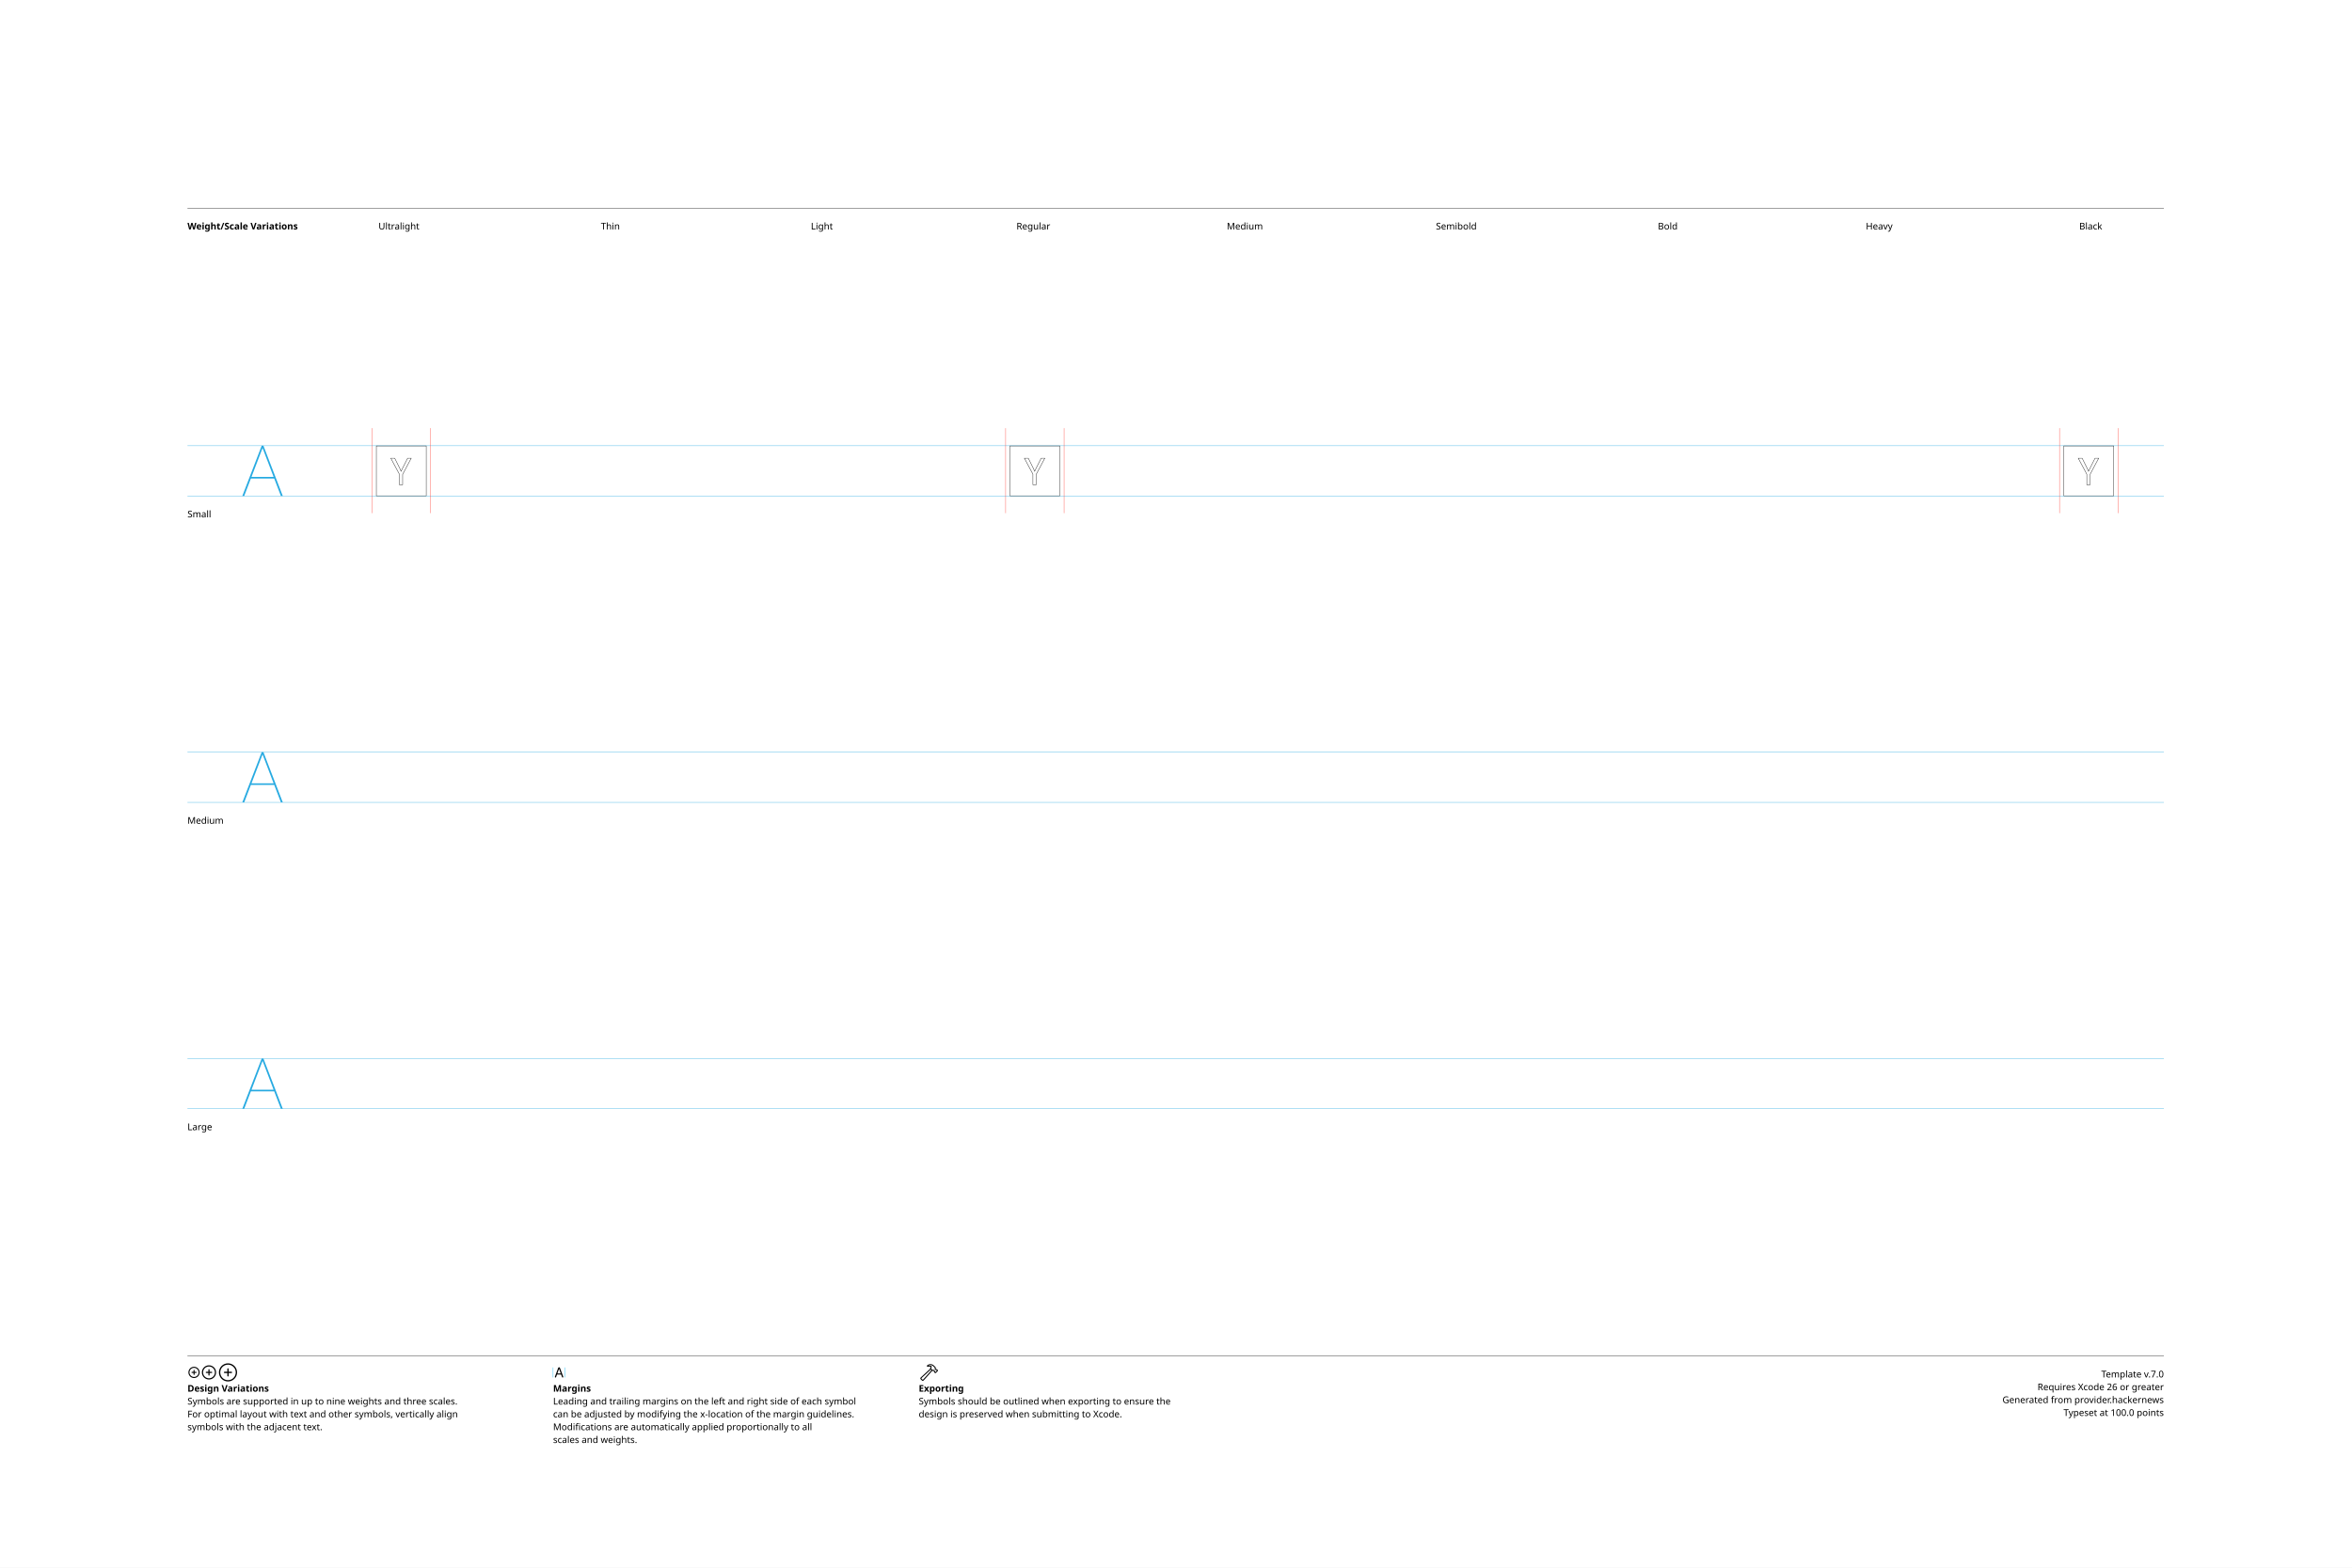
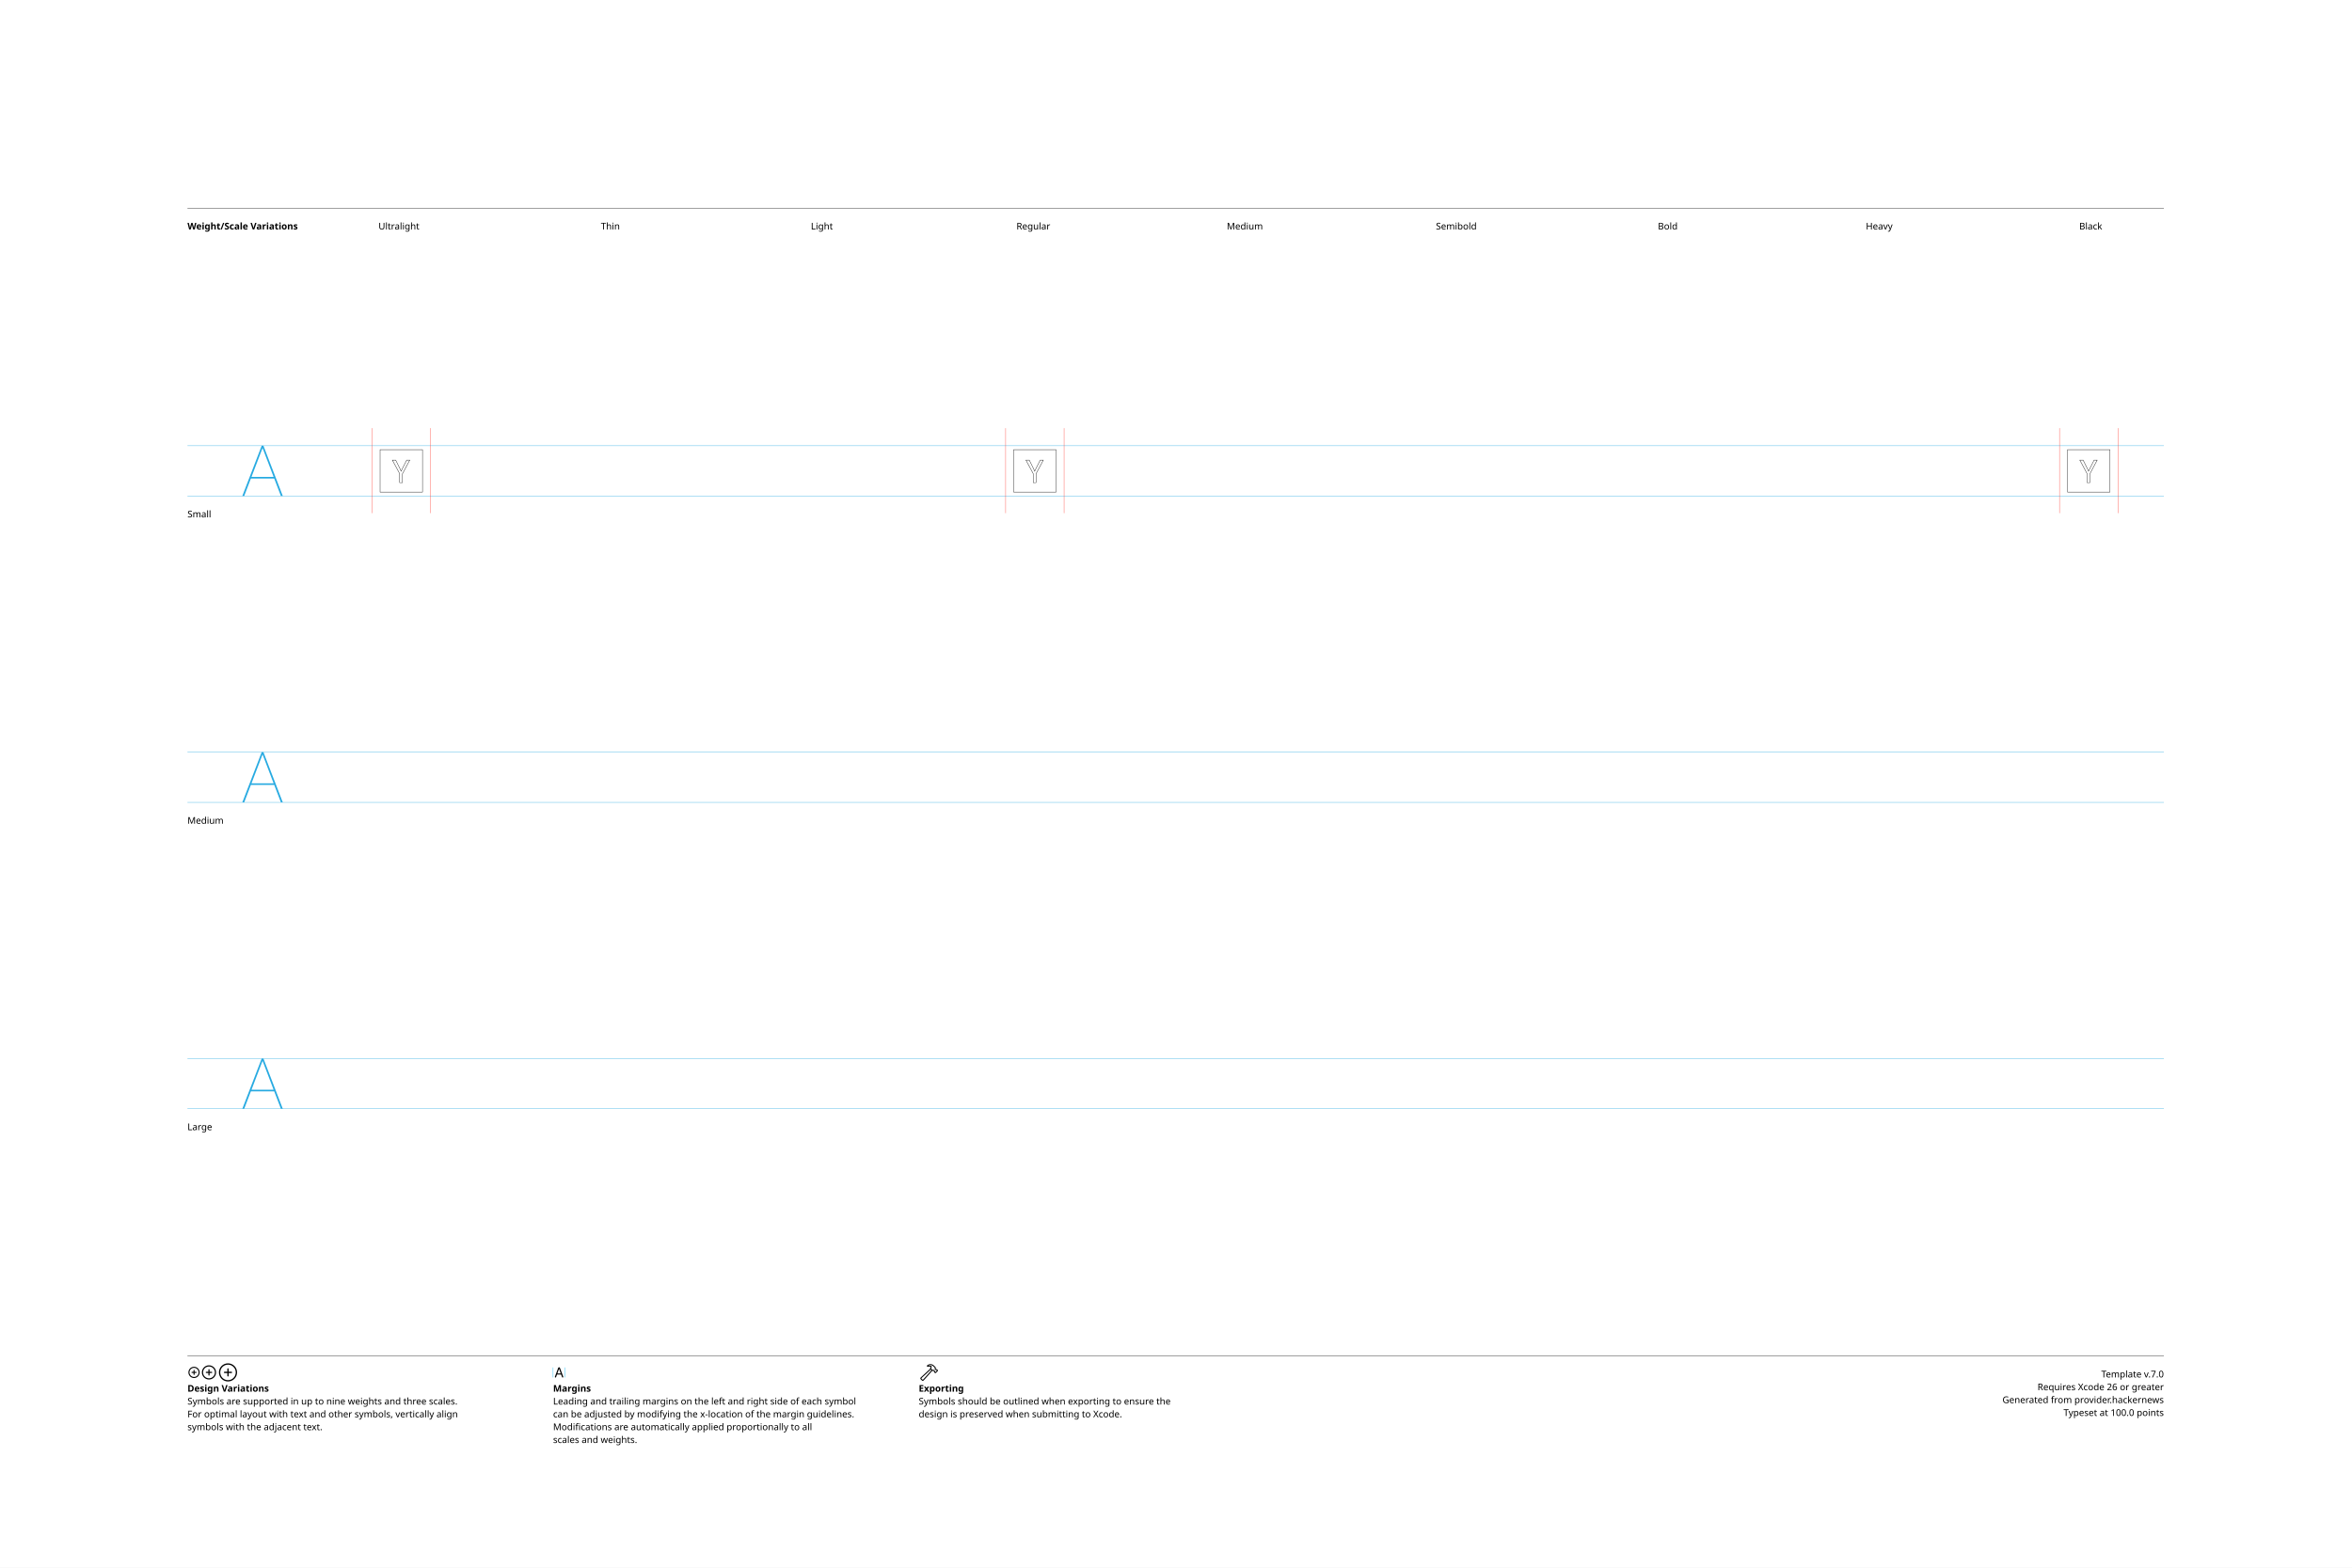
<svg xmlns="http://www.w3.org/2000/svg" version="1.1" viewBox="0 0 3300 2200">
  <style>.defaults {-sfsymbols-variable-value-mode:color;-sfsymbols-draw-reverses-motion-groups:false}

.monochrome-0 {-sfsymbols-motion-group:0}

.multicolor-0:tintColor {-sfsymbols-motion-group:0}

.hierarchical-0:primary {-sfsymbols-motion-group:0}

.SFSymbolsPreviewWireframe {fill:none;opacity:1.0;stroke:black;stroke-width:0.5}
</style>
  <g id="Notes">
    <rect height="2200" id="artboard" style="fill:white;opacity:1" width="3300" x="0" y="0" />
    <line style="fill:none;stroke:black;opacity:1;stroke-width:0.5;" x1="263" x2="3036" y1="292" y2="292" />
    <text style="stroke:none;fill:black;font-family:sans-serif;font-size:13;font-weight:bold;" transform="matrix(1 0 0 1 263 322)">Weight/Scale Variations</text>
    <text style="stroke:none;fill:black;font-family:sans-serif;font-size:13;text-anchor:middle;" transform="matrix(1 0 0 1 559.711 322)">Ultralight</text>
    <text style="stroke:none;fill:black;font-family:sans-serif;font-size:13;text-anchor:middle;" transform="matrix(1 0 0 1 856.422 322)">Thin</text>
    <text style="stroke:none;fill:black;font-family:sans-serif;font-size:13;text-anchor:middle;" transform="matrix(1 0 0 1 1153.13 322)">Light</text>
    <text style="stroke:none;fill:black;font-family:sans-serif;font-size:13;text-anchor:middle;" transform="matrix(1 0 0 1 1449.84 322)">Regular</text>
    <text style="stroke:none;fill:black;font-family:sans-serif;font-size:13;text-anchor:middle;" transform="matrix(1 0 0 1 1746.56 322)">Medium</text>
    <text style="stroke:none;fill:black;font-family:sans-serif;font-size:13;text-anchor:middle;" transform="matrix(1 0 0 1 2043.27 322)">Semibold</text>
    <text style="stroke:none;fill:black;font-family:sans-serif;font-size:13;text-anchor:middle;" transform="matrix(1 0 0 1 2339.98 322)">Bold</text>
    <text style="stroke:none;fill:black;font-family:sans-serif;font-size:13;text-anchor:middle;" transform="matrix(1 0 0 1 2636.69 322)">Heavy</text>
    <text style="stroke:none;fill:black;font-family:sans-serif;font-size:13;text-anchor:middle;" transform="matrix(1 0 0 1 2933.4 322)">Black</text>
    <line style="fill:none;stroke:black;opacity:1;stroke-width:0.5;" x1="263" x2="3036" y1="1903" y2="1903" />
    <g transform="matrix(0.2 0 0 0.2 263 1933)">
      <path d="m46.24 4.15c21.777 0 39.453-17.627 39.453-39.404s-17.676-39.404-39.453-39.404c-21.729 0-39.404 17.627-39.404 39.404s17.676 39.404 39.404 39.404Zm0-7.422c-17.676 0-31.934-14.307-31.934-31.982s14.258-31.982 31.934-31.982 31.982 14.307 31.982 31.982-14.307 31.982-31.982 31.982Zm3.613-17.773v-28.467c0-2.246-1.465-3.76-3.711-3.76-2.148 0-3.613 1.514-3.613 3.76v28.467c0 2.197 1.465 3.711 3.613 3.711 2.246 0 3.711-1.514 3.711-3.711Zm-17.822-10.596h28.418c2.197 0 3.711-1.465 3.711-3.613 0-2.197-1.514-3.711-3.711-3.711h-28.418c-2.246 0-3.76 1.514-3.76 3.711 0 2.148 1.514 3.613 3.76 3.613Z" />
    </g>
    <g transform="matrix(0.2 0 0 0.2 281.506 1933)">
      <path d="m58.545 14.551c27.49 0 49.805-22.314 49.805-49.805s-22.314-49.805-49.805-49.805-49.805 22.314-49.805 49.805 22.314 49.805 49.805 49.805Zm0-8.301c-22.949 0-41.504-18.555-41.504-41.504s18.555-41.504 41.504-41.504 41.504 18.555 41.504 41.504-18.555 41.504-41.504 41.504Zm4.053-23.096v-36.914c0-2.49-1.709-4.199-4.15-4.199-2.393 0-4.053 1.709-4.053 4.199v36.914c0 2.441 1.66 4.15 4.053 4.15 2.441 0 4.15-1.66 4.15-4.15Zm-22.559-14.404h36.963c2.441 0 4.15-1.611 4.15-4.004 0-2.441-1.709-4.15-4.15-4.15h-36.963c-2.49 0-4.15 1.709-4.15 4.15 0 2.393 1.66 4.004 4.15 4.004Z" />
    </g>
    <g transform="matrix(0.2 0 0 0.2 304.924 1933)">
      <path d="m74.853 28.32c35.107 0 63.623-28.467 63.623-63.574s-28.516-63.623-63.623-63.623-63.574 28.516-63.574 63.623 28.467 63.574 63.574 63.574Zm0-9.082c-30.127 0-54.492-24.365-54.492-54.492s24.365-54.492 54.492-54.492 54.492 24.365 54.492 54.492-24.365 54.492-54.492 54.492Zm4.443-30.322v-48.486c0-2.734-1.855-4.639-4.541-4.639-2.588 0-4.443 1.904-4.443 4.639v48.486c0 2.686 1.855 4.59 4.443 4.59 2.686 0 4.541-1.855 4.541-4.59Zm-28.711-19.775h48.486c2.686 0 4.59-1.807 4.59-4.395 0-2.734-1.855-4.59-4.59-4.59h-48.486c-2.734 0-4.59 1.855-4.59 4.59 0 2.588 1.855 4.395 4.59 4.395Z" />
    </g>
    <text style="stroke:none;fill:black;font-family:sans-serif;font-size:13;font-weight:bold;" transform="matrix(1 0 0 1 263 1953)">Design Variations</text>
    <text style="stroke:none;fill:black;font-family:sans-serif;font-size:13;" transform="matrix(1 0 0 1 263 1971)">Symbols are supported in up to nine weights and three scales.</text>
    <text style="stroke:none;fill:black;font-family:sans-serif;font-size:13;" transform="matrix(1 0 0 1 263 1989)">For optimal layout with text and other symbols, vertically align</text>
    <text style="stroke:none;fill:black;font-family:sans-serif;font-size:13;" transform="matrix(1 0 0 1 263 2007)">symbols with the adjacent text.</text>
    <line style="fill:none;stroke:#00AEEF;stroke-width:0.5;opacity:1.0;" x1="776" x2="776" y1="1919" y2="1933" />
    <g transform="matrix(0.2 0 0 0.2 776 1933)">
      <path d="m16.553 0.781c2.588 0 3.857-0.977 4.785-3.711l20.557-57.52h0.244l20.605 57.52c0.928 2.734 2.197 3.711 4.736 3.711 2.588 0 4.248-1.562 4.248-4.004 0-0.83-0.146-1.611-0.537-2.637l-22.9-60.986c-1.123-2.979-3.125-4.492-6.25-4.492-3.027 0-5.078 1.465-6.152 4.443l-22.9 61.084c-0.391 1.025-0.537 1.807-0.537 2.637 0 2.441 1.562 3.955 4.102 3.955Zm10.205-20.947h30.664c2.002 0 3.662-1.66 3.662-3.662 0-2.051-1.66-3.662-3.662-3.662h-30.664c-2.002 0-3.662 1.611-3.662 3.662 0 2.002 1.66 3.662 3.662 3.662Z" />
    </g>
    <line style="fill:none;stroke:#00AEEF;stroke-width:0.5;opacity:1.0;" x1="792.836" x2="792.836" y1="1919" y2="1933" />
    <text style="stroke:none;fill:black;font-family:sans-serif;font-size:13;font-weight:bold;" transform="matrix(1 0 0 1 776 1953)">Margins</text>
    <text style="stroke:none;fill:black;font-family:sans-serif;font-size:13;" transform="matrix(1 0 0 1 776 1971)">Leading and trailing margins on the left and right side of each symbol</text>
    <text style="stroke:none;fill:black;font-family:sans-serif;font-size:13;" transform="matrix(1 0 0 1 776 1989)">can be adjusted by modifying the x-location of the margin guidelines.</text>
    <text style="stroke:none;fill:black;font-family:sans-serif;font-size:13;" transform="matrix(1 0 0 1 776 2007)">Modifications are automatically applied proportionally to all</text>
    <text style="stroke:none;fill:black;font-family:sans-serif;font-size:13;" transform="matrix(1 0 0 1 776 2025)">scales and weights.</text>
    <g transform="matrix(0.2 0 0 0.2 1289 1933)">
      <path d="m14.209 13.135 7.861 7.861c4.297 4.395 9.326 4.102 13.867-1.025l60.693-68.213-4.883-4.883-60.254 67.676c-1.807 1.953-3.467 2.441-5.811 0.098l-5.176-5.127c-2.295-2.295-1.807-3.955 0.195-5.811l67.481-62.158-4.883-4.834-68.066 62.598c-4.98 4.59-5.322 9.473-1.025 13.818Zm44.873-97.461c-2.051 2.002-2.246 4.883-1.074 6.787 1.123 1.807 3.467 3.027 6.592 2.246 5.859-1.66 12.598-2.393 18.896 0.928l-2.686 7.129c-1.611 4.004-0.732 6.885 1.709 9.424l10.254 10.303c2.344 2.393 4.541 2.441 7.08 1.953l4.443-0.732 2.588 2.539-0.195 2.246c-0.098 2.295 0.537 4.297 2.783 6.494l3.369 3.32c2.295 2.295 5.518 2.49 7.812 0.195l12.988-13.037c2.295-2.344 2.148-5.371-0.195-7.666l-3.418-3.418c-2.197-2.197-4.053-3.027-6.348-2.881l-2.344 0.244-2.441-2.441 1.025-4.688c0.635-2.734-0.244-4.98-2.881-7.617l-11.279-11.182c-12.94-12.842-35.596-11.035-46.68-0.146Zm7.08 2.051c8.789-6.396 25.977-5.664 33.691 1.953l12.305 12.207c1.025 1.025 1.221 1.807 0.928 3.32l-1.465 6.641 6.738 6.689 4.395-0.244c1.123-0.049 1.514 0.049 2.344 0.879l2.539 2.49-10.84 10.84-2.49-2.49c-0.83-0.879-0.977-1.221-0.928-2.393l0.293-4.346-6.689-6.738-6.836 1.172c-1.416 0.293-2.051 0.195-3.174-0.879l-8.936-8.887c-1.074-1.025-1.172-1.709-0.488-3.369l4.59-11.475c-6.104-6.348-17.041-7.52-25.586-4.59-0.684 0.244-0.928-0.391-0.391-0.781Z" />
    </g>
    <text style="stroke:none;fill:black;font-family:sans-serif;font-size:13;font-weight:bold;" transform="matrix(1 0 0 1 1289 1953)">Exporting</text>
    <text style="stroke:none;fill:black;font-family:sans-serif;font-size:13;" transform="matrix(1 0 0 1 1289 1971)">Symbols should be outlined when exporting to ensure the</text>
    <text style="stroke:none;fill:black;font-family:sans-serif;font-size:13;" transform="matrix(1 0 0 1 1289 1989)">design is preserved when submitting to Xcode.</text>
    <text id="template-version" style="stroke:none;fill:black;font-family:sans-serif;font-size:13;text-anchor:end;" transform="matrix(1 0 0 1 3036 1933)">Template v.7.0</text>
    <text style="stroke:none;fill:black;font-family:sans-serif;font-size:13;text-anchor:end;" transform="matrix(1 0 0 1 3036 1951)">Requires Xcode 26 or greater</text>
    <text id="descriptive-name" style="stroke:none;fill:black;font-family:sans-serif;font-size:13;text-anchor:end;" transform="matrix(1 0 0 1 3036 1969)">Generated from provider.hackernews</text>
    <text style="stroke:none;fill:black;font-family:sans-serif;font-size:13;text-anchor:end;" transform="matrix(1 0 0 1 3036 1987)">Typeset at 100.0 points</text>
    <text style="stroke:none;fill:black;font-family:sans-serif;font-size:13;" transform="matrix(1 0 0 1 263 726)">Small</text>
    <text style="stroke:none;fill:black;font-family:sans-serif;font-size:13;" transform="matrix(1 0 0 1 263 1156)">Medium</text>
    <text style="stroke:none;fill:black;font-family:sans-serif;font-size:13;" transform="matrix(1 0 0 1 263 1586)">Large</text>
  </g>
  <g id="Guides">
    <g id="H-reference" style="fill:#27AAE1;stroke:none;" transform="matrix(1 0 0 1 339 696)">
      <path d="M0.994 0L3.638 0L29.328-67.132L30.03-67.132L30.03-70.459L28.123-70.459ZM11.688-24.48L46.981-24.48L46.231-26.729L12.438-26.729ZM55.12 0L57.764 0L30.638-70.459L29.433-70.459L29.433-67.132Z" />
    </g>
    <line id="Baseline-S" style="fill:none;stroke:#27AAE1;opacity:1;stroke-width:0.5;" x1="263" x2="3036" y1="696" y2="696" />
    <line id="Capline-S" style="fill:none;stroke:#27AAE1;opacity:1;stroke-width:0.5;" x1="263" x2="3036" y1="625.541" y2="625.541" />
    <g id="H-reference" style="fill:#27AAE1;stroke:none;" transform="matrix(1 0 0 1 339 1126)">
      <path d="M0.994 0L3.638 0L29.328-67.132L30.03-67.132L30.03-70.459L28.123-70.459ZM11.688-24.48L46.981-24.48L46.231-26.729L12.438-26.729ZM55.12 0L57.764 0L30.638-70.459L29.433-70.459L29.433-67.132Z" />
    </g>
    <line id="Baseline-M" style="fill:none;stroke:#27AAE1;opacity:1;stroke-width:0.5;" x1="263" x2="3036" y1="1126" y2="1126" />
    <line id="Capline-M" style="fill:none;stroke:#27AAE1;opacity:1;stroke-width:0.5;" x1="263" x2="3036" y1="1055.54" y2="1055.54" />
    <g id="H-reference" style="fill:#27AAE1;stroke:none;" transform="matrix(1 0 0 1 339 1556)">
      <path d="M0.994 0L3.638 0L29.328-67.132L30.03-67.132L30.03-70.459L28.123-70.459ZM11.688-24.48L46.981-24.48L46.231-26.729L12.438-26.729ZM55.12 0L57.764 0L30.638-70.459L29.433-70.459L29.433-67.132Z" />
    </g>
    <line id="Baseline-L" style="fill:none;stroke:#27AAE1;opacity:1;stroke-width:0.5;" x1="263" x2="3036" y1="1556" y2="1556" />
    <line id="Capline-L" style="fill:none;stroke:#27AAE1;opacity:1;stroke-width:0.5;" x1="263" x2="3036" y1="1485.54" y2="1485.54" />
    <line id="left-margin-Ultralight-S" style="fill:none;stroke:#FF3B30;stroke-width:0.5;opacity:1.0;" x1="522.047" x2="522.047" y1="600.785" y2="720.121" />
    <line id="right-margin-Ultralight-S" style="fill:none;stroke:#FF3B30;stroke-width:0.5;opacity:1.0;" x1="604.047" x2="604.047" y1="600.785" y2="720.121" />
    <line id="left-margin-Regular-S" style="fill:none;stroke:#FF3B30;stroke-width:0.5;opacity:1.0;" x1="1410.980" x2="1410.980" y1="600.785" y2="720.121" />
    <line id="right-margin-Regular-S" style="fill:none;stroke:#FF3B30;stroke-width:0.5;opacity:1.0;" x1="1492.980" x2="1492.980" y1="600.785" y2="720.121" />
    <line id="left-margin-Black-S" style="fill:none;stroke:#FF3B30;stroke-width:0.5;opacity:1.0;" x1="2889.630" x2="2889.630" y1="600.785" y2="720.121" />
    <line id="right-margin-Black-S" style="fill:none;stroke:#FF3B30;stroke-width:0.5;opacity:1.0;" x1="2971.630" x2="2971.630" y1="600.785" y2="720.121" />
  </g>
  <g id="Symbols">
    <g id="Ultralight-S" transform="matrix(1 0 0 1 522.047 696)">
-       <path class="monochrome-0 multicolor-0:tintColor hierarchical-0:primary SFSymbolsPreviewWireframe" d="M 6 -0.23 V -70.23 h 70 v 70 H 6 zM 26.274 -53.033 l 11.993 22.482 v 14.77 h 4.617 v -14.502 l 12.098 -22.747 h -5.101 l -7.166 14.219 c -1.085 2.173 -2.007 4.183 -2.007 4.183 s -0.866 -2.065 -1.899 -4.183 L 31.757 -53.033 h -5.483 z" />
+       <path class="monochrome-0 multicolor-0:tintColor hierarchical-0:primary SFSymbolsPreviewWireframe" d="M 11.25 -5.479 V -64.98 h 59.5 v 59.5 H 11.25 z M 28.483 -50.362 l 10.194 19.109 v 12.555 h 3.925 v -12.326 l 10.284 -19.335 h -4.336 l -6.091 12.086 c -0.922 1.847 -1.706 3.555 -1.706 3.555 s -0.736 -1.755 -1.614 -3.555 L 33.144 -50.362 h -4.661 z" />
    </g>
    <g id="Regular-S" transform="matrix(1 0 0 1 1410.98 696)">
-       <path class="monochrome-0 multicolor-0:tintColor hierarchical-0:primary SFSymbolsPreviewWireframe" d="M 6 -0.23 V -70.23 h 70 v 70 H 6 zM 26.274 -53.033 l 11.993 22.482 v 14.77 h 4.617 v -14.502 l 12.098 -22.747 h -5.101 l -7.166 14.219 c -1.085 2.173 -2.007 4.183 -2.007 4.183 s -0.866 -2.065 -1.899 -4.183 L 31.757 -53.033 h -5.483 z" />
+       <path class="monochrome-0 multicolor-0:tintColor hierarchical-0:primary SFSymbolsPreviewWireframe" d="M 11.25 -5.479 V -64.98 h 59.5 v 59.5 H 11.25 z M 28.483 -50.362 l 10.194 19.109 v 12.555 h 3.925 v -12.326 l 10.284 -19.335 h -4.336 l -6.091 12.086 c -0.922 1.847 -1.706 3.555 -1.706 3.555 s -0.736 -1.755 -1.614 -3.555 L 33.144 -50.362 h -4.661 z" />
    </g>
    <g id="Black-S" transform="matrix(1 0 0 1 2889.63 696)">
-       <path class="monochrome-0 multicolor-0:tintColor hierarchical-0:primary SFSymbolsPreviewWireframe" d="M 6 -0.23 V -70.23 h 70 v 70 H 6 zM 26.274 -53.033 l 11.993 22.482 v 14.77 h 4.617 v -14.502 l 12.098 -22.747 h -5.101 l -7.166 14.219 c -1.085 2.173 -2.007 4.183 -2.007 4.183 s -0.866 -2.065 -1.899 -4.183 L 31.757 -53.033 h -5.483 z" />
+       <path class="monochrome-0 multicolor-0:tintColor hierarchical-0:primary SFSymbolsPreviewWireframe" d="M 11.25 -5.479 V -64.98 h 59.5 v 59.5 H 11.25 z M 28.483 -50.362 l 10.194 19.109 v 12.555 h 3.925 v -12.326 l 10.284 -19.335 h -4.336 l -6.091 12.086 c -0.922 1.847 -1.706 3.555 -1.706 3.555 s -0.736 -1.755 -1.614 -3.555 L 33.144 -50.362 h -4.661 z" />
    </g>
  </g>
</svg>
